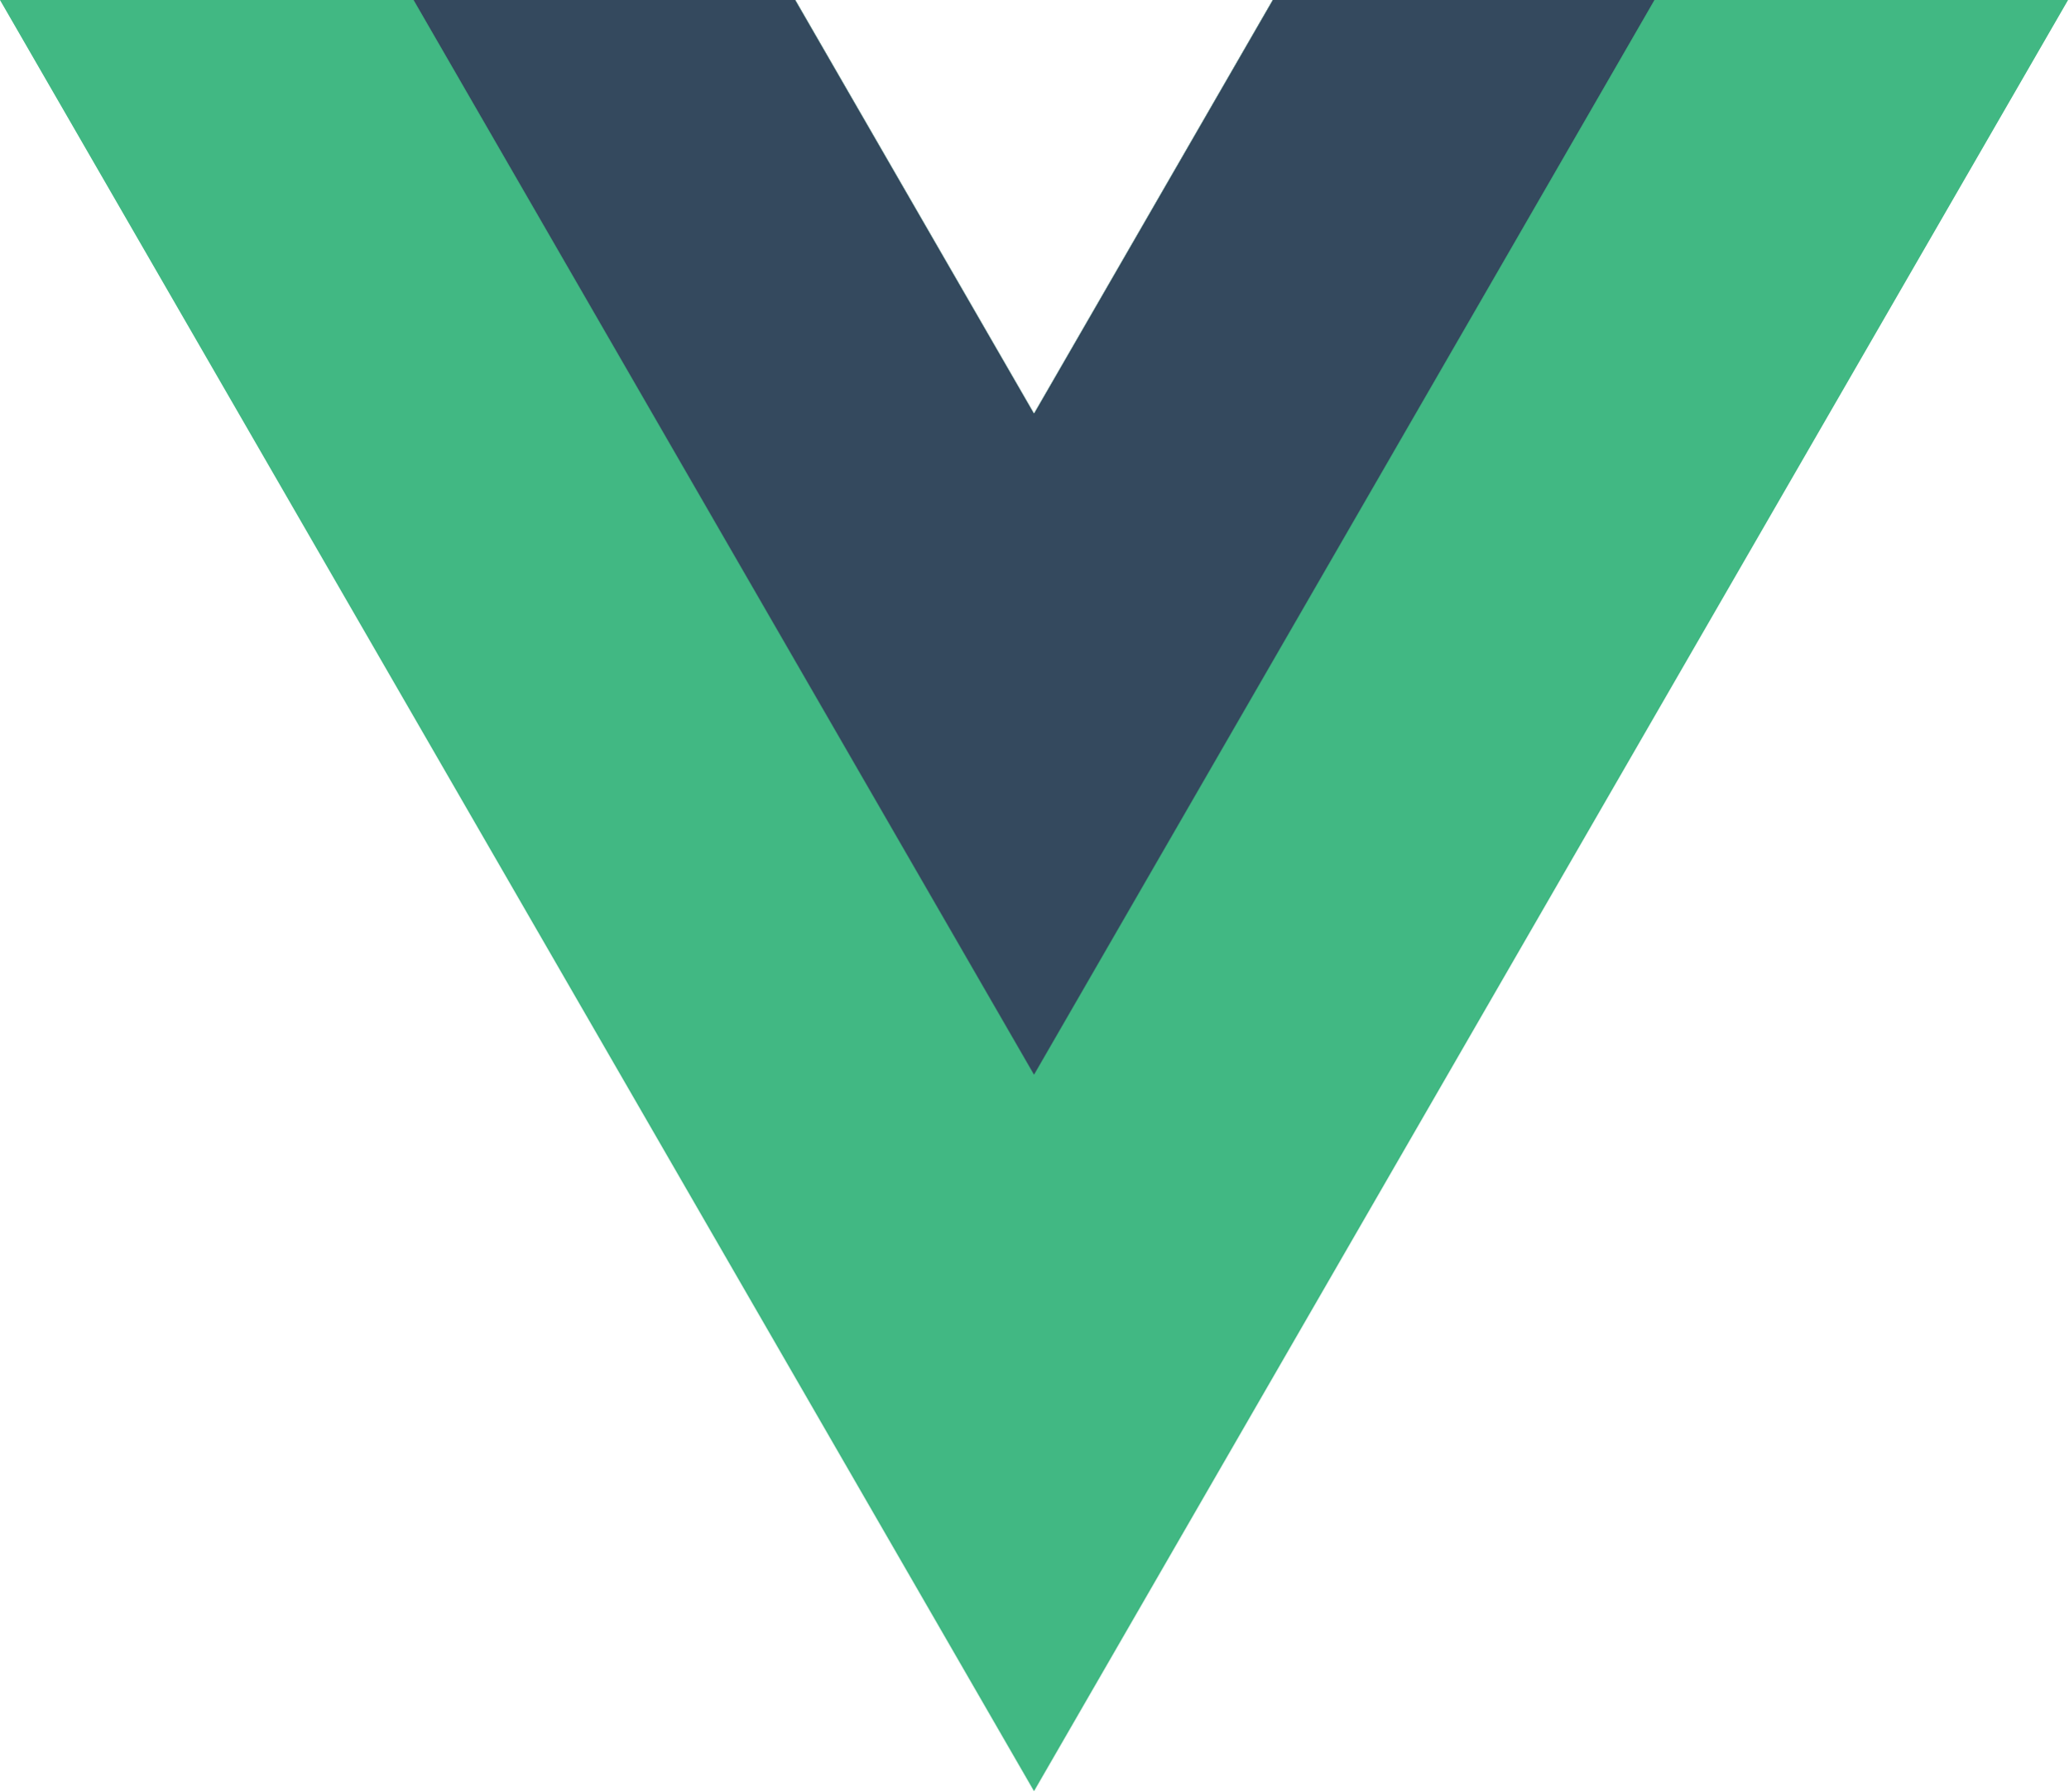
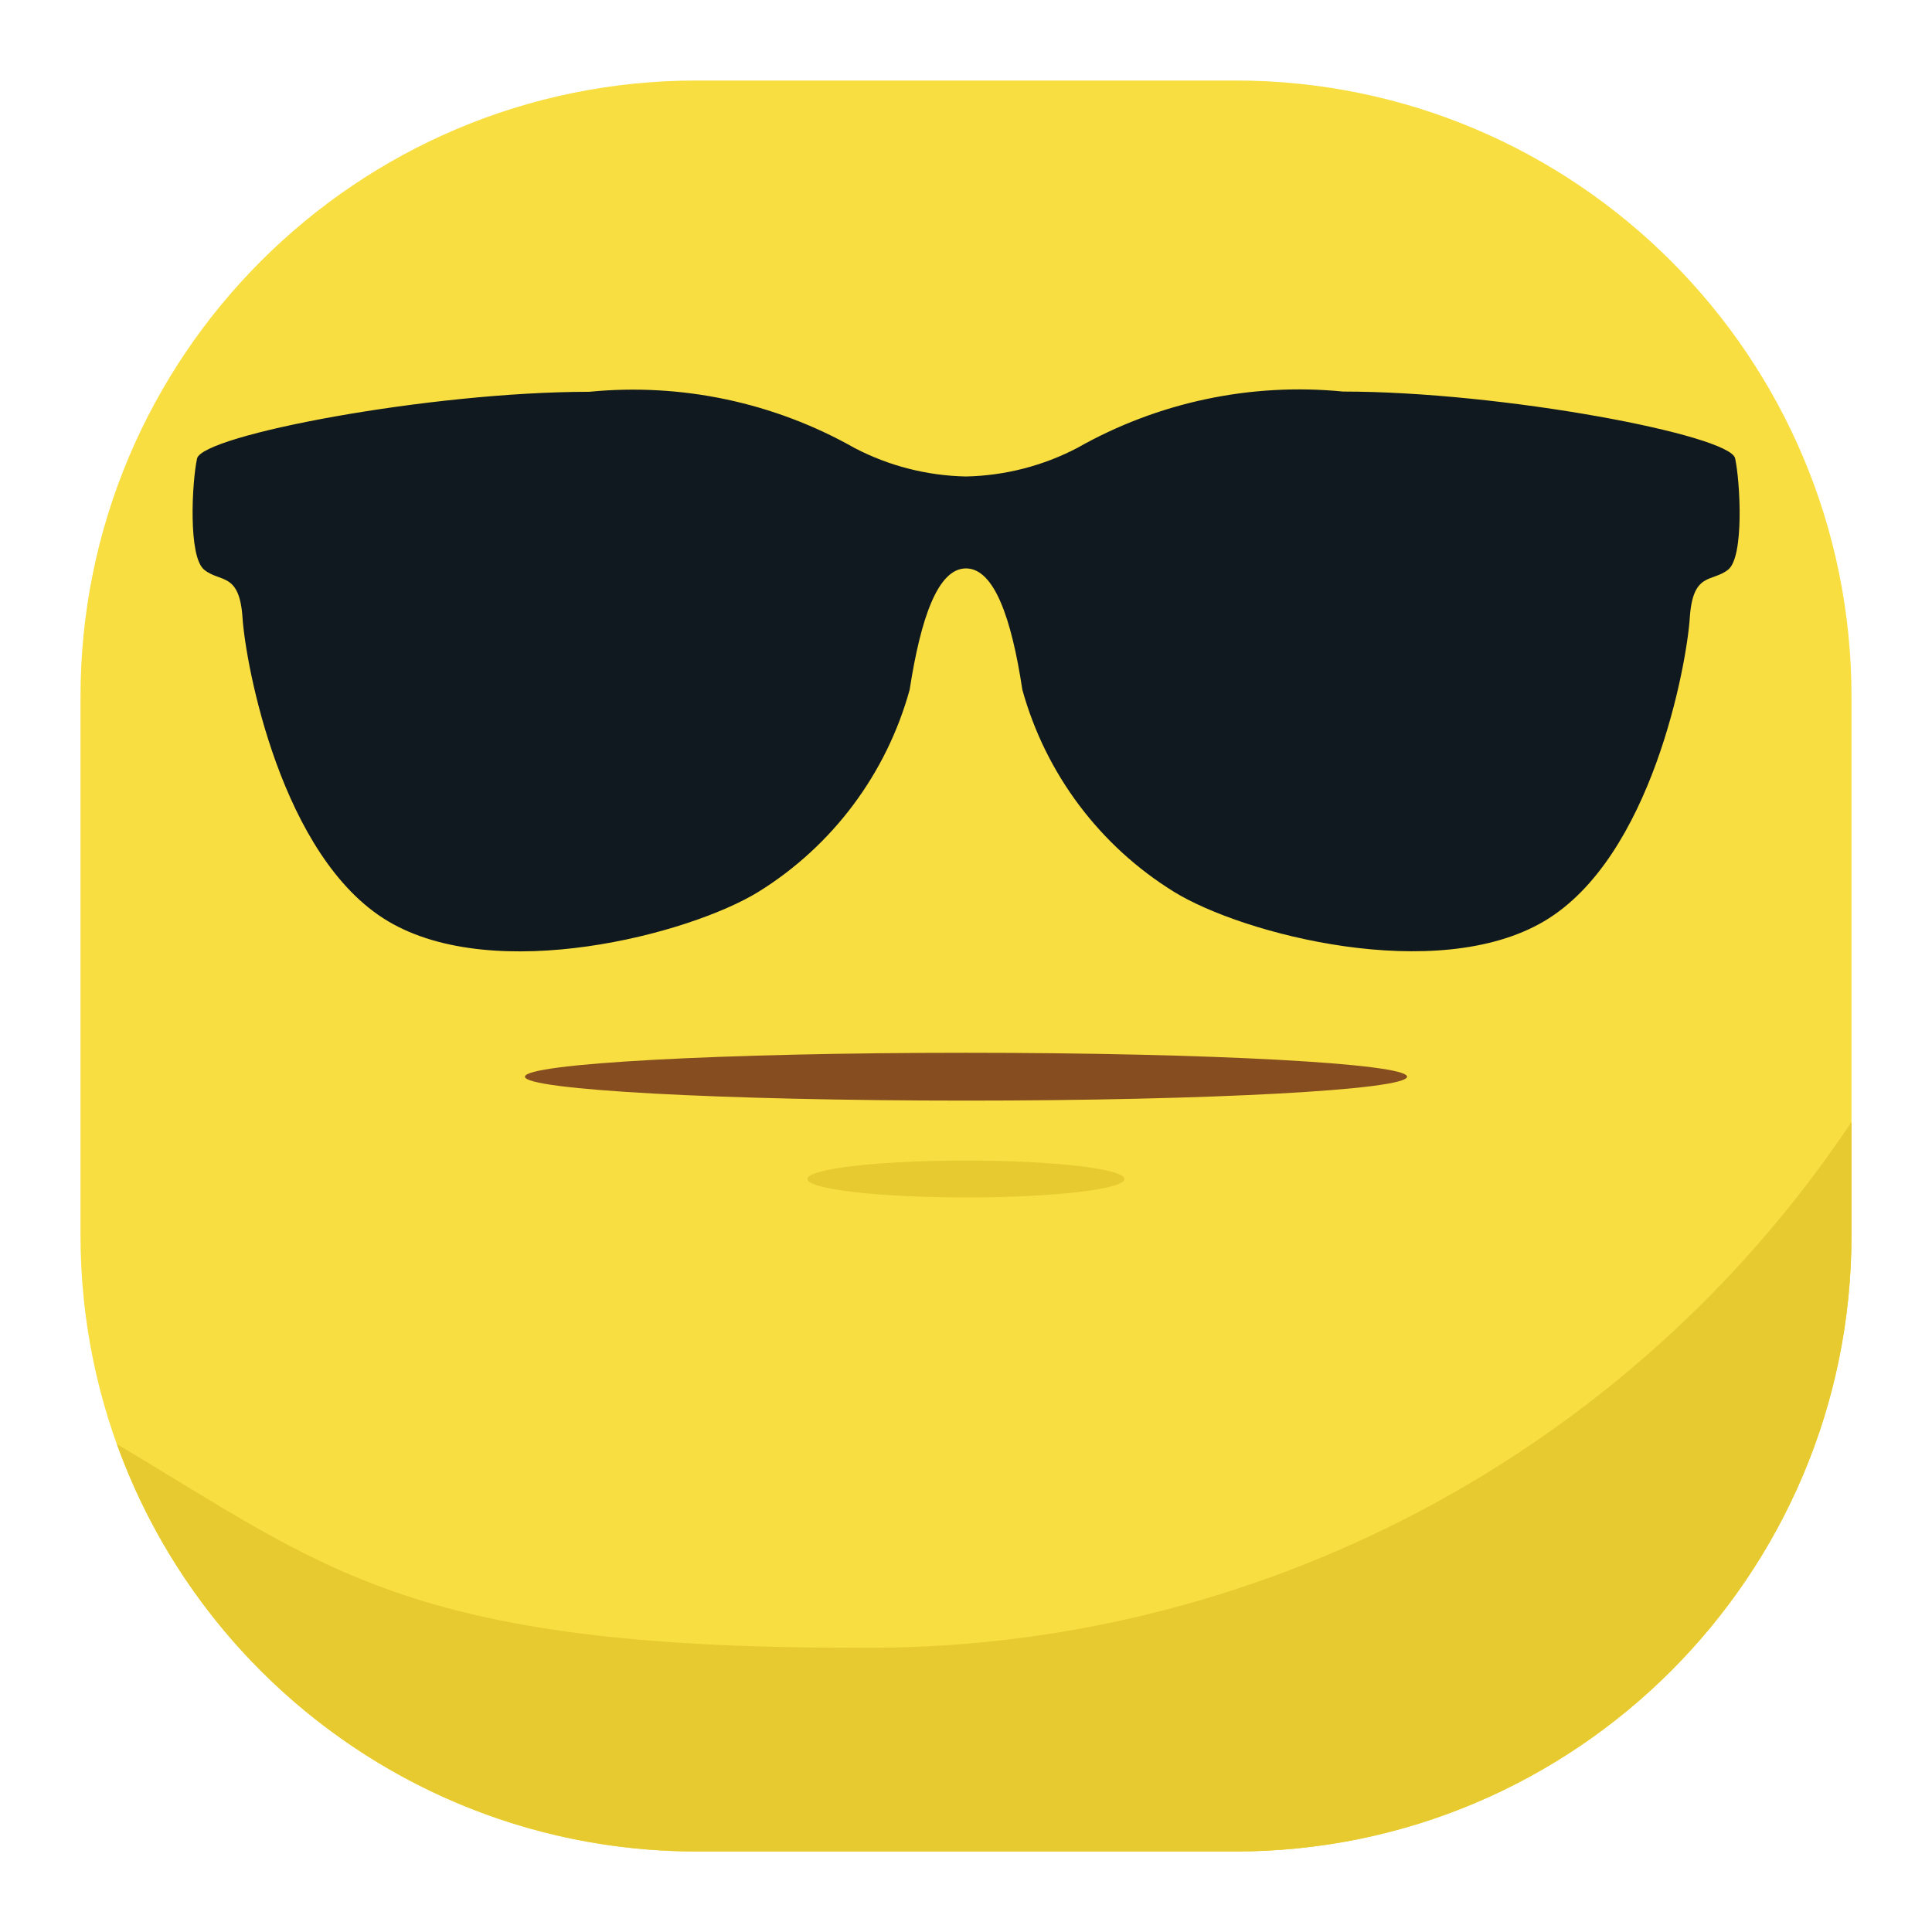
- <svg xmlns="http://www.w3.org/2000/svg" viewBox="0 0 261.76 226.69">
-   <path d="M161.096.001l-30.225 52.351L100.647.001H-.005l130.877 226.688L261.749.001z" fill="#41b883" />
-   <path d="M161.096.001l-30.225 52.351L100.647.001H52.346l78.526 136.01L209.398.001z" fill="#34495e" />
+ <svg xmlns="http://www.w3.org/2000/svg" viewBox="0 0 24 24">
+   <defs>
+     <style>.a{fill:#f8de40;}.b{fill:#e7c930;}.c{fill:#101820;}.d{fill:#864e20;}</style>
+   </defs>
+   <rect class="a" x="1" y="1" width="22" height="22" rx="7.656" />
+   <path class="b" d="M23,13.938a14.69,14.69,0,0,1-12.406,6.531c-5.542,0-6.563-1-9.142-2.529A7.66,7.66,0,0,0,8.656,23h6.688A7.656,7.656,0,0,0,23,15.344Z" />
+   <path class="c" d="M21.554,5.693c-.063-.289-2.888-.829-4.871-.829a5.584,5.584,0,0,0-3.3.7A3.125,3.125,0,0,1,12,5.919a3.125,3.125,0,0,1-1.381-.352,5.584,5.584,0,0,0-3.3-.7c-1.983,0-4.808.54-4.871.829s-.113,1.217.088,1.381.439.025.477.6.477,2.976,1.808,3.767,3.741.163,4.6-.365A4.3,4.3,0,0,0,11.3,8.568c.138-.892.351-1.507.7-1.507s.565.615.7,1.507a4.3,4.3,0,0,0,1.883,2.51c.854.528,3.264,1.155,4.6.365s1.77-3.189,1.808-3.767.276-.439.477-.6S21.617,5.981,21.554,5.693Z" />
+   <ellipse class="d" cx="12" cy="13.375" rx="5.479" ry="0.297" />
+   <ellipse class="b" cx="12" cy="14.646" rx="1.969" ry="0.229" />
</svg>
